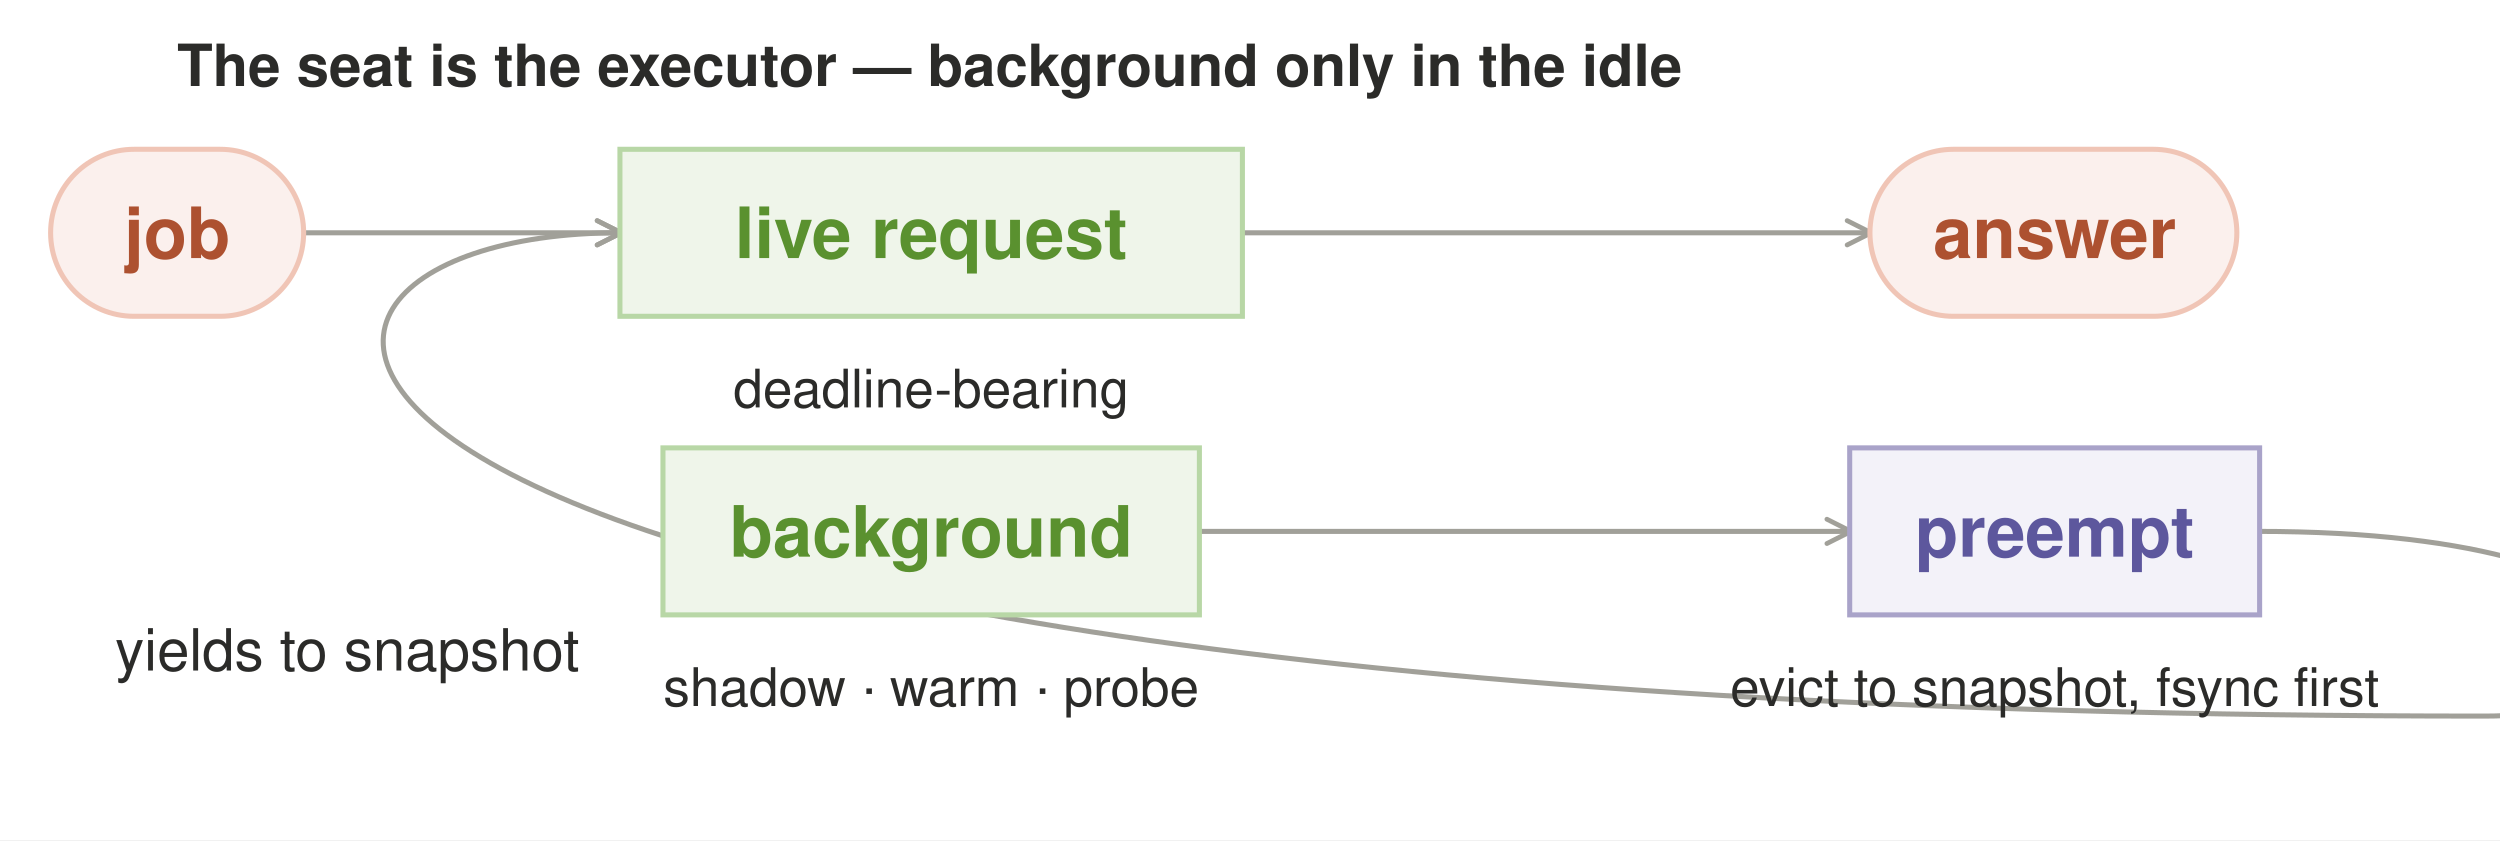
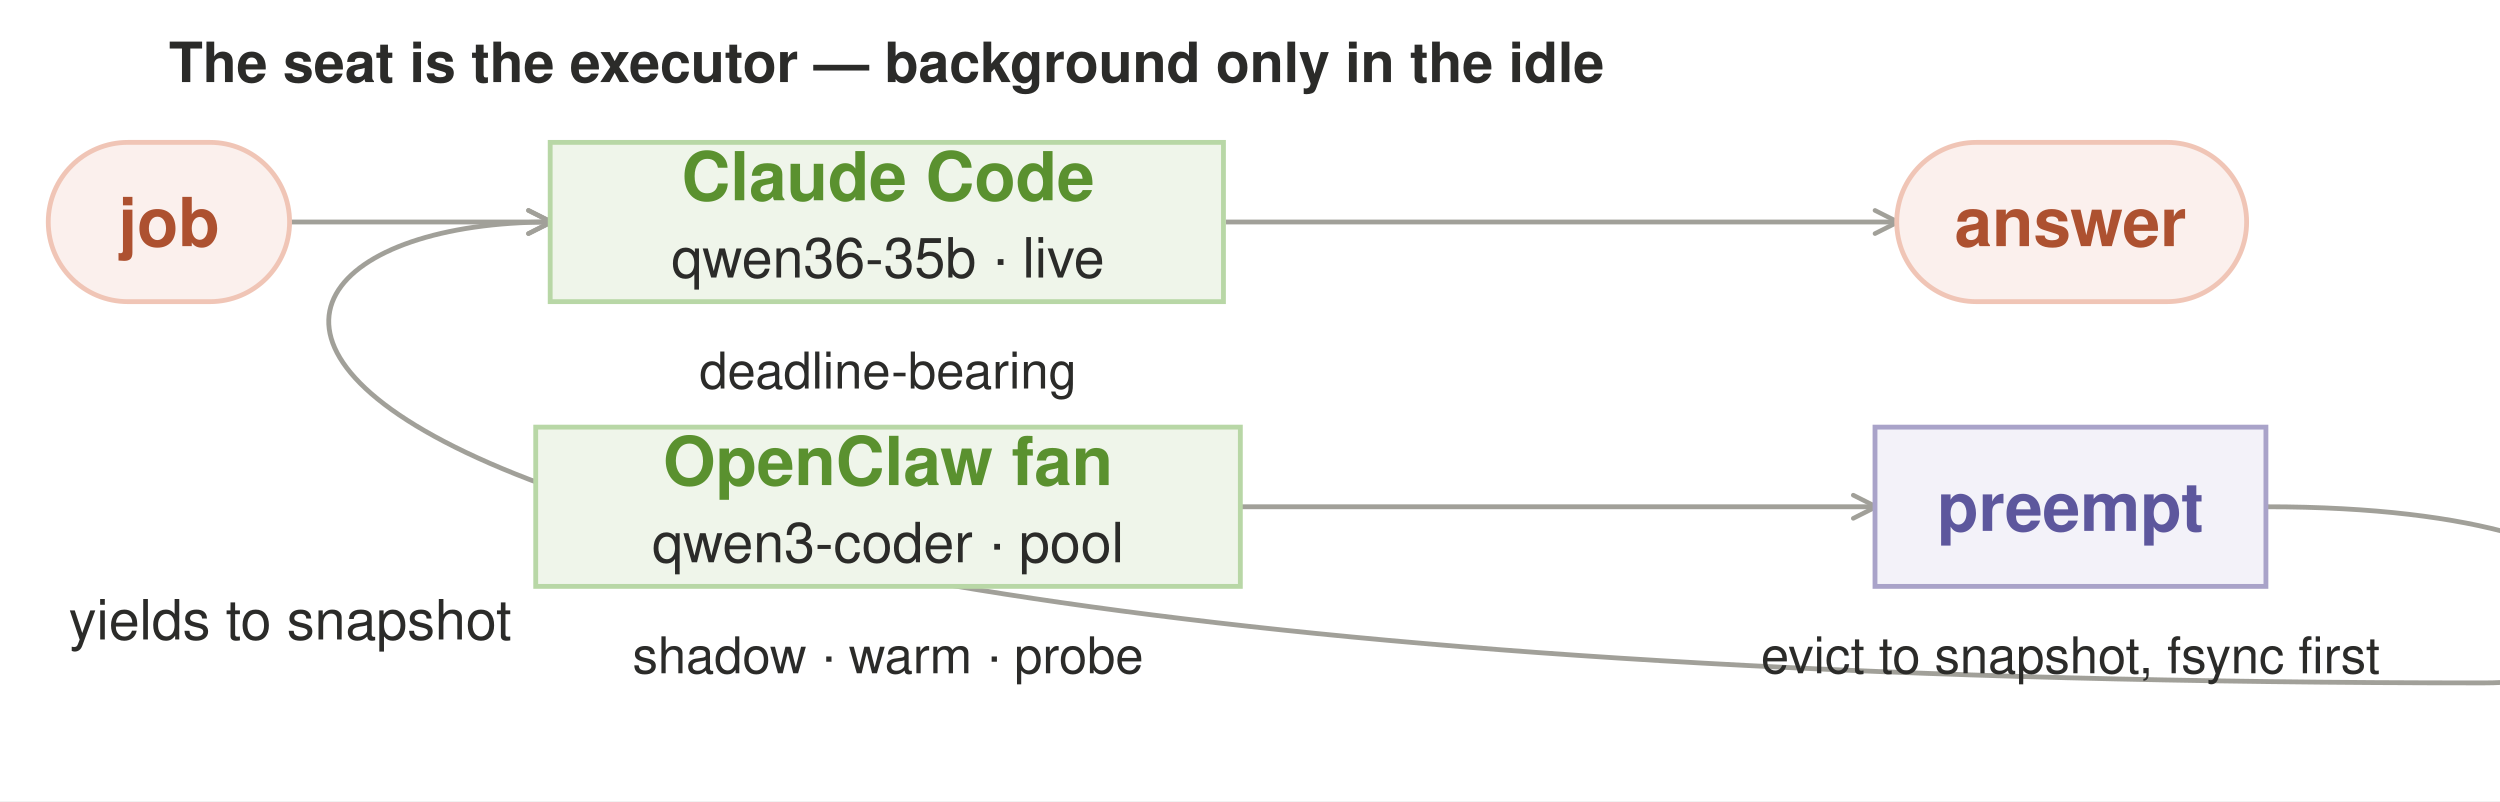
- <svg xmlns="http://www.w3.org/2000/svg" viewBox="0 0 988 332" font-family="Avenir Next, Nunito, Segoe UI, Helvetica, Arial, sans-serif">
+ <svg xmlns="http://www.w3.org/2000/svg" viewBox="0 0 1036 332" font-family="Avenir Next, Nunito, Segoe UI, Helvetica, Arial, sans-serif">
  <defs>
    <marker id="ha" markerWidth="13.3" markerHeight="13.3" refX="11" refY="7.0" orient="auto" markerUnits="userSpaceOnUse">
      <path d="M2 2.2 L11.5 7.0 L2 11.8" fill="none" stroke="#a1a099" stroke-width="1.9" stroke-linecap="round" stroke-linejoin="round" />
    </marker>
    <marker id="Ha" markerWidth="18.1" markerHeight="18.1" refX="15" refY="9.5" orient="auto" markerUnits="userSpaceOnUse">
      <path d="M2 3.0 L15.6 9.5 L2 16.0" fill="none" stroke="#a1a099" stroke-width="3.0" stroke-linecap="round" stroke-linejoin="round" />
    </marker>
    <marker id="hg" markerWidth="13.3" markerHeight="13.3" refX="11" refY="7.0" orient="auto" markerUnits="userSpaceOnUse">
      <path d="M2 2.2 L11.5 7.0 L2 11.8" fill="none" stroke="#5a912f" stroke-width="1.9" stroke-linecap="round" stroke-linejoin="round" />
    </marker>
    <marker id="Hg" markerWidth="18.1" markerHeight="18.1" refX="15" refY="9.5" orient="auto" markerUnits="userSpaceOnUse">
      <path d="M2 3.0 L15.6 9.5 L2 16.0" fill="none" stroke="#5a912f" stroke-width="3.0" stroke-linecap="round" stroke-linejoin="round" />
    </marker>
    <marker id="hp" markerWidth="13.3" markerHeight="13.3" refX="11" refY="7.0" orient="auto" markerUnits="userSpaceOnUse">
      <path d="M2 2.2 L11.5 7.0 L2 11.8" fill="none" stroke="#5d579d" stroke-width="1.9" stroke-linecap="round" stroke-linejoin="round" />
    </marker>
    <marker id="Hp" markerWidth="18.1" markerHeight="18.1" refX="15" refY="9.5" orient="auto" markerUnits="userSpaceOnUse">
      <path d="M2 3.0 L15.6 9.5 L2 16.0" fill="none" stroke="#5d579d" stroke-width="3.0" stroke-linecap="round" stroke-linejoin="round" />
    </marker>
    <marker id="hc" markerWidth="13.3" markerHeight="13.3" refX="11" refY="7.0" orient="auto" markerUnits="userSpaceOnUse">
      <path d="M2 2.2 L11.5 7.0 L2 11.8" fill="none" stroke="#ad5130" stroke-width="1.9" stroke-linecap="round" stroke-linejoin="round" />
    </marker>
    <marker id="Hc" markerWidth="18.1" markerHeight="18.1" refX="15" refY="9.5" orient="auto" markerUnits="userSpaceOnUse">
      <path d="M2 3.0 L15.6 9.5 L2 16.0" fill="none" stroke="#ad5130" stroke-width="3.0" stroke-linecap="round" stroke-linejoin="round" />
    </marker>
    <marker id="hk" markerWidth="13.3" markerHeight="13.3" refX="11" refY="7.0" orient="auto" markerUnits="userSpaceOnUse">
      <path d="M2 2.2 L11.5 7.0 L2 11.8" fill="none" stroke="#2b2b29" stroke-width="1.9" stroke-linecap="round" stroke-linejoin="round" />
    </marker>
    <marker id="Hk" markerWidth="18.1" markerHeight="18.1" refX="15" refY="9.5" orient="auto" markerUnits="userSpaceOnUse">
      <path d="M2 3.0 L15.6 9.5 L2 16.0" fill="none" stroke="#2b2b29" stroke-width="3.0" stroke-linecap="round" stroke-linejoin="round" />
    </marker>
  </defs>
-   <rect width="988" height="332" fill="#fff" />
+   <rect width="1036" height="332" fill="#fff" />
  <text x="70" y="34" text-anchor="start" fill="#2b2b29" font-size="23" font-weight="700">The seat is the executor — background only in the idle</text>
-   <text x="229" y="265" text-anchor="end" fill="#2b2b29" font-size="23">yields to snapshot</text>
-   <path d="M 120 92 C 183 92, 183 92, 245 92" fill="none" stroke="#a1a099" stroke-width="2" marker-end="url(#ha)" />
-   <path d="M 491 92 C 615 92, 615 92, 739 92" fill="none" stroke="#a1a099" stroke-width="2" marker-end="url(#ha)" />
-   <path d="M 474 210 C 602 210, 602 210, 731 210" fill="none" stroke="#a1a099" stroke-width="2" marker-end="url(#ha)" />
-   <path d="M 892 210 C 1073 210, 1073 283, 982 283 C 65 283, 65 92, 245 92" fill="none" stroke="#a1a099" stroke-width="2" marker-end="url(#ha)" />
+   <text x="212" y="265" text-anchor="end" fill="#2b2b29" font-size="23">yields to snapshot</text>
+   <path d="M 120 92 C 174 92, 174 92, 228 92" fill="none" stroke="#a1a099" stroke-width="2" marker-end="url(#ha)" />
+   <path d="M 508 92 C 647 92, 647 92, 786 92" fill="none" stroke="#a1a099" stroke-width="2" marker-end="url(#ha)" />
+   <path d="M 514 210 C 646 210, 646 210, 777 210" fill="none" stroke="#a1a099" stroke-width="2" marker-end="url(#ha)" />
+   <path d="M 939 210 C 1119 210, 1119 283, 1029 283 C 48 283, 48 92, 228 92" fill="none" stroke="#a1a099" stroke-width="2" marker-end="url(#ha)" />
  <rect x="20" y="59" width="100" height="66" rx="33" fill="#fbf0ed" stroke="#f0c5b6" stroke-width="2" />
  <text x="70" y="102" text-anchor="middle" fill="#ad5130" font-size="28" font-weight="600">job</text>
-   <rect x="245" y="59" width="246" height="66" rx="0" fill="#eff5ea" stroke="#b8d7a6" stroke-width="2" />
-   <text x="368" y="102" text-anchor="middle" fill="#5a912f" font-size="28" font-weight="600">live request</text>
+   <rect x="228" y="59" width="279" height="66" rx="0" fill="#eff5ea" stroke="#b8d7a6" stroke-width="2" />
+   <text x="368" y="83" text-anchor="middle" fill="#5a912f" font-size="28" font-weight="600">Claude Code</text>
+   <text x="368" y="115" text-anchor="middle" fill="#2b2b29" font-size="23">qwen36-35b · live</text>
  <text x="368" y="161" text-anchor="middle" fill="#2b2b29" font-size="21">deadline-bearing</text>
-   <rect x="739" y="59" width="145" height="66" rx="33" fill="#fbf0ed" stroke="#f0c5b6" stroke-width="2" />
-   <text x="812" y="102" text-anchor="middle" fill="#ad5130" font-size="28" font-weight="600">answer</text>
-   <rect x="262" y="177" width="212" height="66" rx="0" fill="#eff5ea" stroke="#b8d7a6" stroke-width="2" />
-   <text x="368" y="220" text-anchor="middle" fill="#5a912f" font-size="28" font-weight="600">background</text>
+   <rect x="786" y="59" width="145" height="66" rx="33" fill="#fbf0ed" stroke="#f0c5b6" stroke-width="2" />
+   <text x="858" y="102" text-anchor="middle" fill="#ad5130" font-size="28" font-weight="600">answer</text>
+   <rect x="222" y="177" width="292" height="66" rx="0" fill="#eff5ea" stroke="#b8d7a6" stroke-width="2" />
+   <text x="368" y="201" text-anchor="middle" fill="#5a912f" font-size="28" font-weight="600">OpenClaw fan</text>
+   <text x="368" y="233" text-anchor="middle" fill="#2b2b29" font-size="23">qwen3-coder · pool</text>
  <text x="368" y="279" text-anchor="middle" fill="#2b2b29" font-size="21">shadow · warm · probe</text>
-   <rect x="731" y="177" width="162" height="66" rx="0" fill="#f3f2f9" stroke="#a9a3c9" stroke-width="2" />
-   <text x="812" y="220" text-anchor="middle" fill="#5d579d" font-size="28" font-weight="600">preempt</text>
-   <text x="812" y="279" text-anchor="middle" fill="#2b2b29" font-size="21">evict to snapshot, fsync first</text>
+   <rect x="777" y="177" width="162" height="66" rx="0" fill="#f3f2f9" stroke="#a9a3c9" stroke-width="2" />
+   <text x="858" y="220" text-anchor="middle" fill="#5d579d" font-size="28" font-weight="600">preempt</text>
+   <text x="858" y="279" text-anchor="middle" fill="#2b2b29" font-size="21">evict to snapshot, fsync first</text>
</svg>
